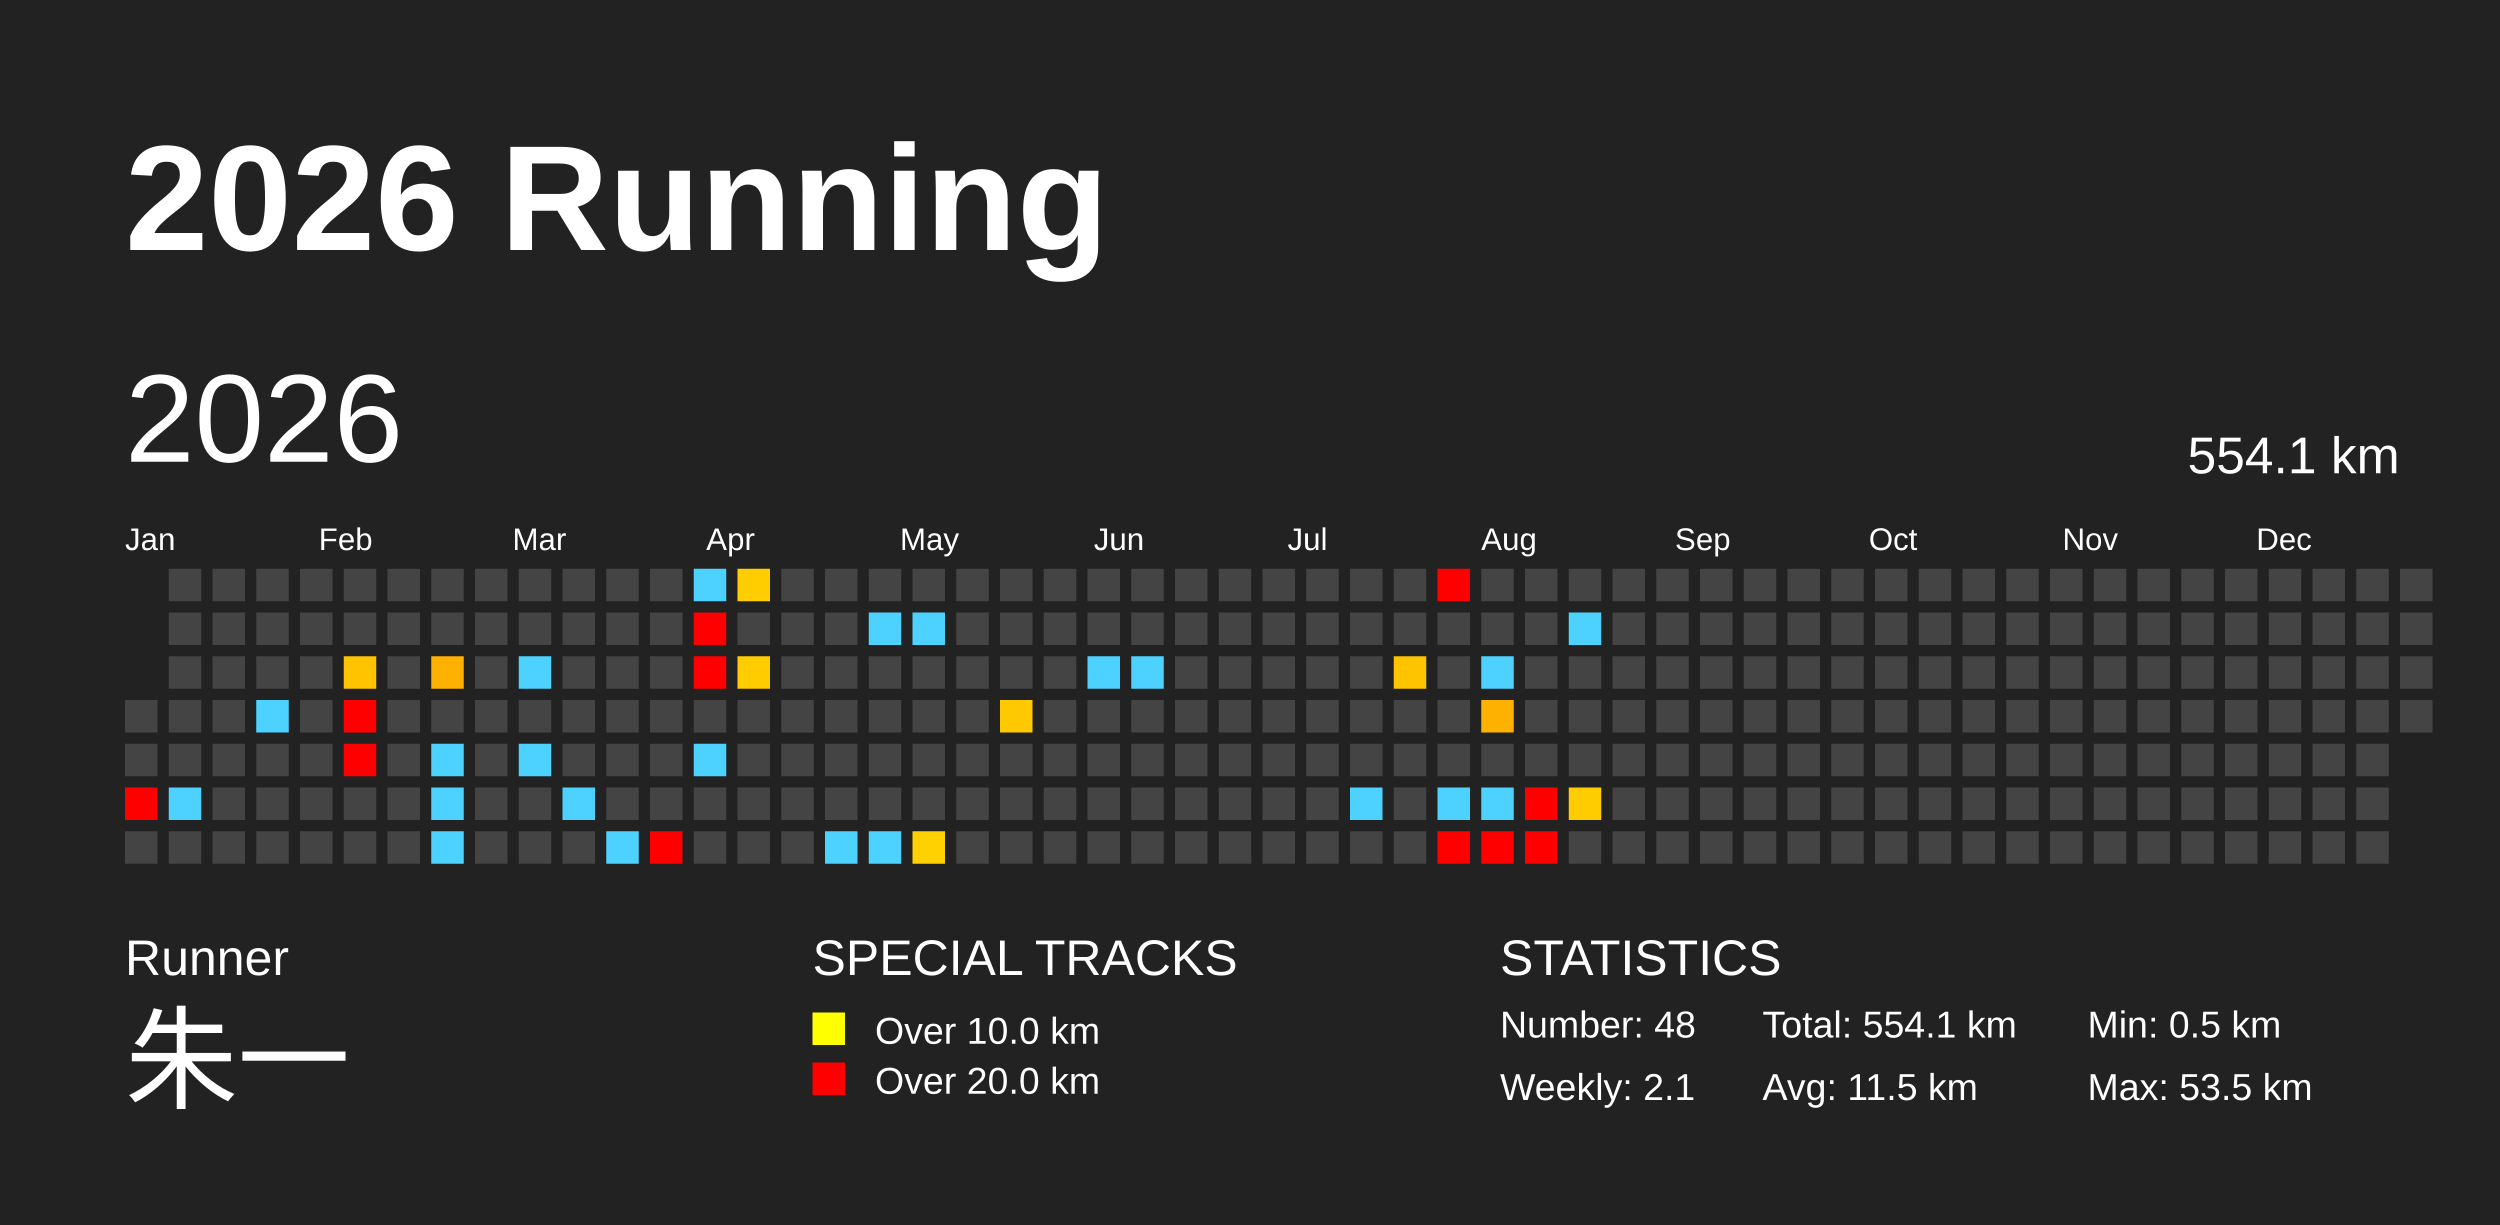
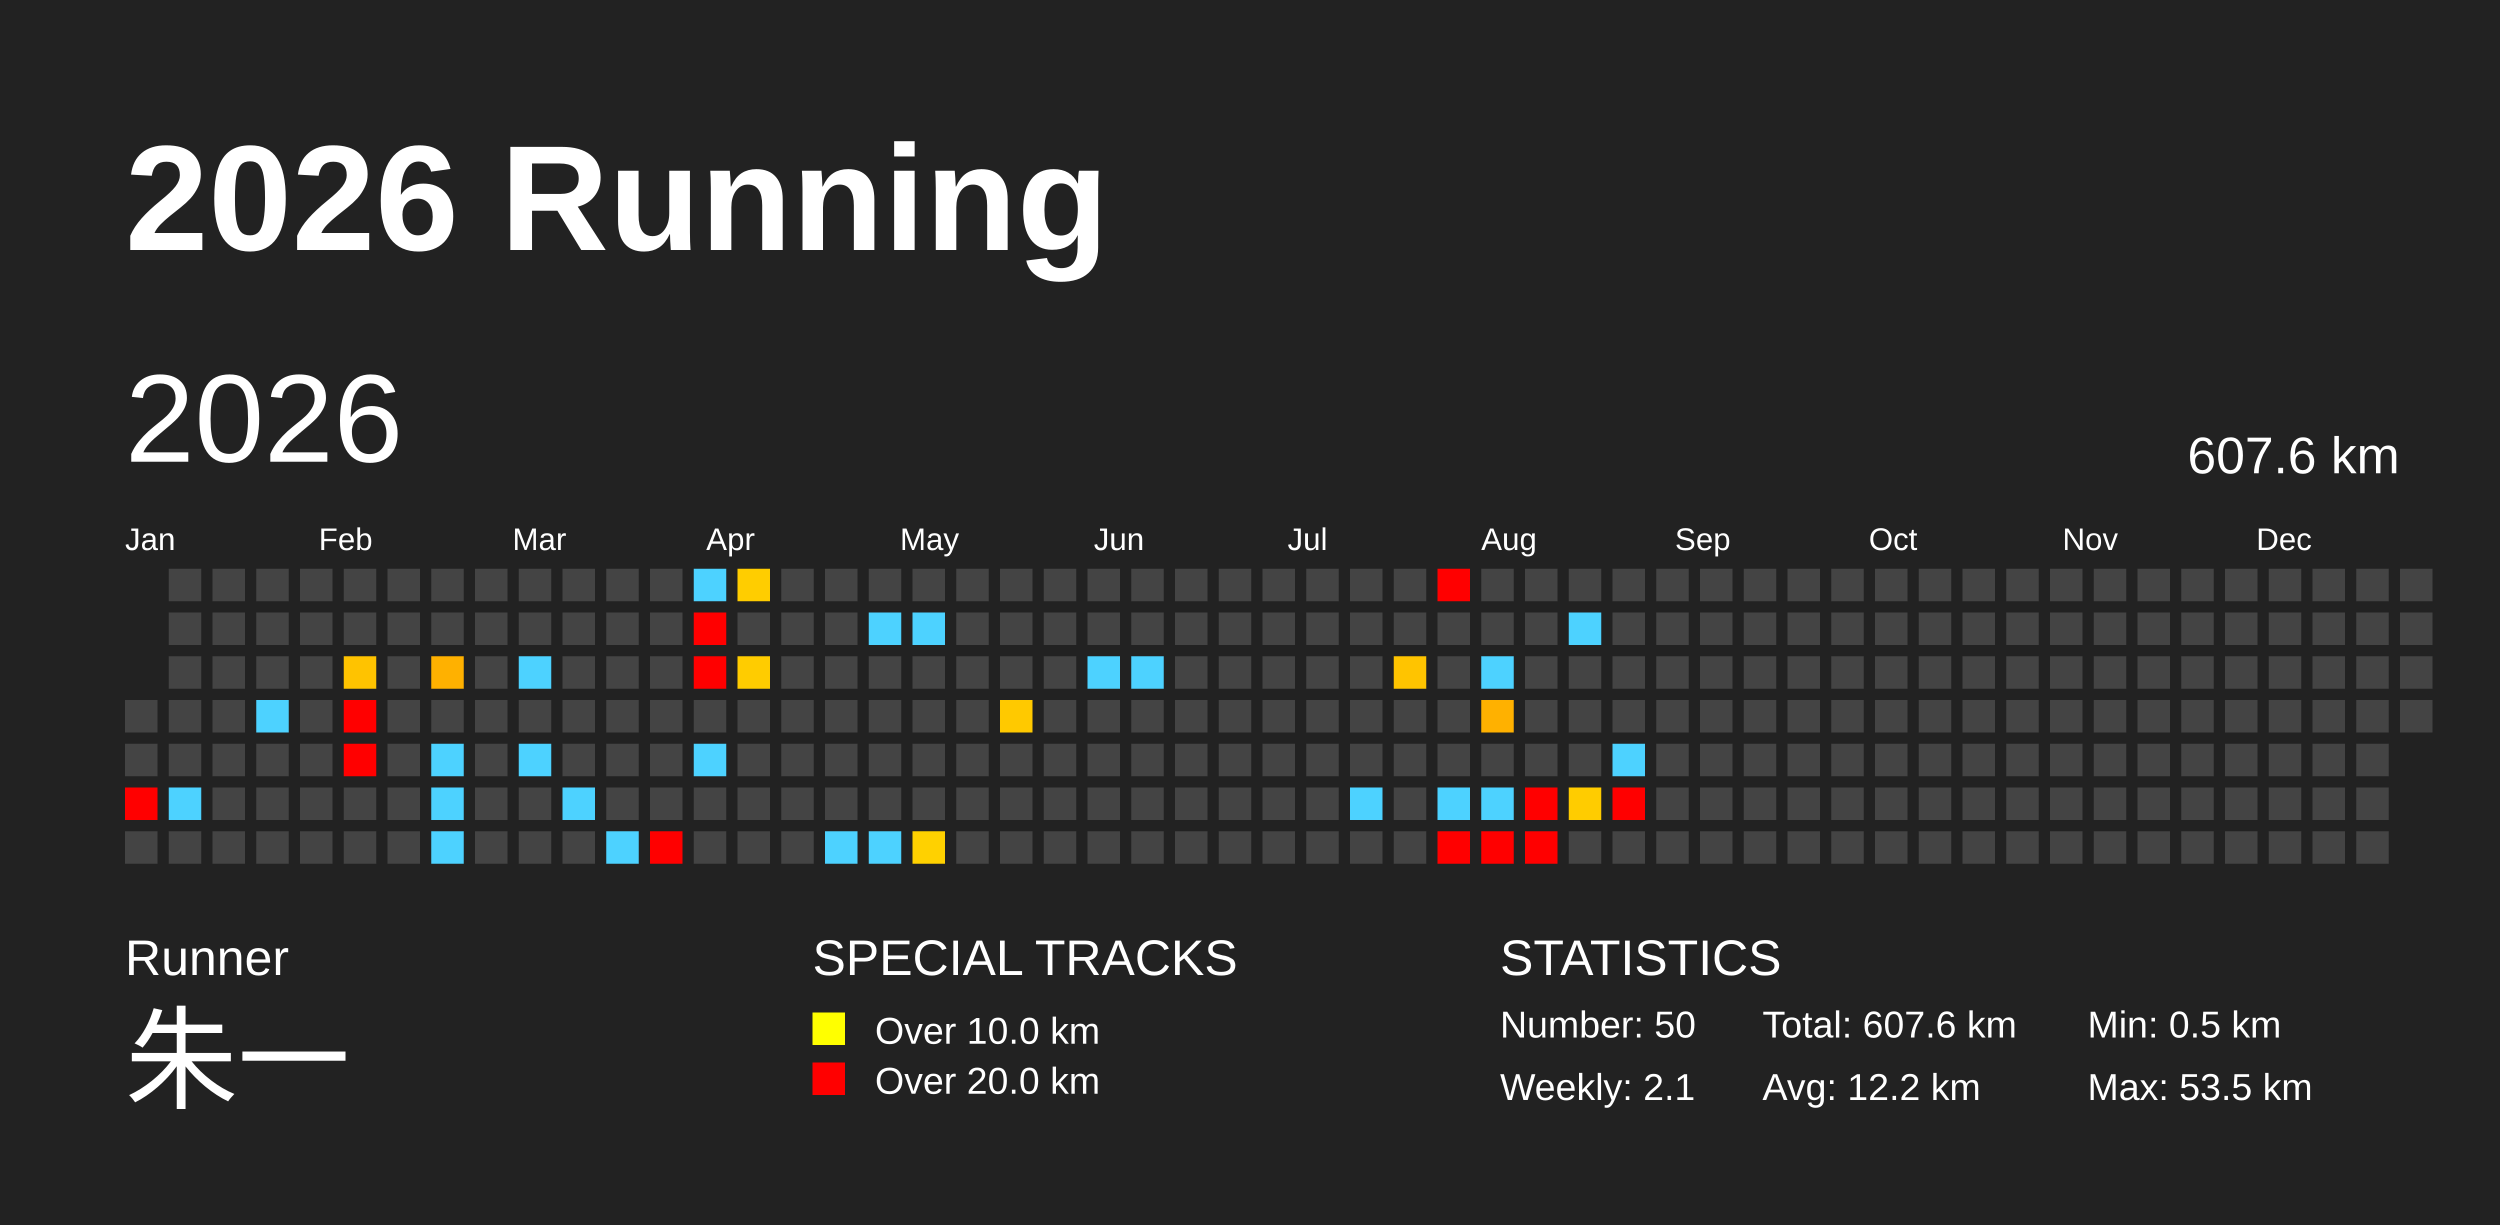
<svg xmlns="http://www.w3.org/2000/svg" baseProfile="full" height="98mm" version="1.1" viewBox="0,0,200,98" width="200mm">
  <defs />
  <rect fill="#222222" height="98" width="200" x="0" y="0" />
  <text fill="#FFFFFF" style="font-size:12px; font-family:Arial; font-weight:bold;" x="10" y="20">2026 Running</text>
  <text fill="#FFFFFF" style="font-size:4px; font-family:Arial" x="10" y="78">Runner</text>
  <text fill="#FFFFFF" style="font-size:9px; font-family:Arial" x="10" y="88">朱一</text>
  <text fill="#FFFFFF" style="font-size:4px; font-family:Arial" x="65" y="78">SPECIAL TRACKS</text>
  <rect fill="yellow" height="2.6" width="2.6" x="65" y="81" />
  <text fill="#FFFFFF" style="font-size:3px; font-family:Arial" x="70" y="83.5">Over 10.0 km</text>
  <rect fill="red" height="2.6" width="2.6" x="65" y="85" />
  <text fill="#FFFFFF" style="font-size:3px; font-family:Arial" x="70" y="87.5">Over 20.0 km</text>
  <text fill="#FFFFFF" style="font-size:4px; font-family:Arial" x="120" y="78">STATISTICS</text>
-   <text fill="#FFFFFF" style="font-size:3px; font-family:Arial" x="120" y="83">Number: 48</text>
+   <text fill="#FFFFFF" style="font-size:3px; font-family:Arial" x="120" y="83">Number: 50</text>
  <text fill="#FFFFFF" style="font-size:3px; font-family:Arial" x="120" y="88">Weekly: 2.1</text>
-   <text fill="#FFFFFF" style="font-size:3px; font-family:Arial" x="141" y="83">Total: 554.1 km</text>
-   <text fill="#FFFFFF" style="font-size:3px; font-family:Arial" x="141" y="88">Avg: 11.5 km</text>
+   <text fill="#FFFFFF" style="font-size:3px; font-family:Arial" x="141" y="83">Total: 607.6 km</text>
+   <text fill="#FFFFFF" style="font-size:3px; font-family:Arial" x="141" y="88">Avg: 12.2 km</text>
  <text fill="#FFFFFF" style="font-size:3px; font-family:Arial" x="167" y="83">Min: 0.5 km</text>
  <text fill="#FFFFFF" style="font-size:3px; font-family:Arial" x="167" y="88">Max: 53.5 km</text>
  <text dominant-baseline="hanging" fill="#FFFFFF" style="font-size:10.0px; font-family:Arial;" x="10" y="30">2026</text>
-   <text dominant-baseline="hanging" fill="#FFFFFF" style="font-size:4.125px; font-family:Arial;" x="175" y="35">554.1 km</text>
+   <text dominant-baseline="hanging" fill="#FFFFFF" style="font-size:4.125px; font-family:Arial;" x="175" y="35">607.6 km</text>
  <text fill="#FFFFFF" style="font-size:2.5px; font-family:Arial" x="10.0" y="44">Jan</text>
  <text fill="#FFFFFF" style="font-size:2.5px; font-family:Arial" x="25.5" y="44">Feb</text>
  <text fill="#FFFFFF" style="font-size:2.5px; font-family:Arial" x="41.0" y="44">Mar</text>
  <text fill="#FFFFFF" style="font-size:2.5px; font-family:Arial" x="56.5" y="44">Apr</text>
  <text fill="#FFFFFF" style="font-size:2.5px; font-family:Arial" x="72.0" y="44">May</text>
  <text fill="#FFFFFF" style="font-size:2.5px; font-family:Arial" x="87.5" y="44">Jun</text>
  <text fill="#FFFFFF" style="font-size:2.5px; font-family:Arial" x="103.0" y="44">Jul</text>
  <text fill="#FFFFFF" style="font-size:2.5px; font-family:Arial" x="118.5" y="44">Aug</text>
  <text fill="#FFFFFF" style="font-size:2.5px; font-family:Arial" x="134.0" y="44">Sep</text>
  <text fill="#FFFFFF" style="font-size:2.5px; font-family:Arial" x="149.5" y="44">Oct</text>
  <text fill="#FFFFFF" style="font-size:2.5px; font-family:Arial" x="165.0" y="44">Nov</text>
  <text fill="#FFFFFF" style="font-size:2.5px; font-family:Arial" x="180.5" y="44">Dec</text>
  <rect fill="#444444" height="2.6" width="2.6" x="10.0" y="56.0" />
  <rect fill="#444444" height="2.6" width="2.6" x="10.0" y="59.5" />
  <rect fill="red" height="2.6" width="2.6" x="10.0" y="63.0" />
  <rect fill="#444444" height="2.6" width="2.6" x="10.0" y="66.5" />
  <rect fill="#444444" height="2.6" width="2.6" x="13.5" y="45.5" />
  <rect fill="#444444" height="2.6" width="2.6" x="13.5" y="49.0" />
  <rect fill="#444444" height="2.6" width="2.6" x="13.5" y="52.5" />
  <rect fill="#444444" height="2.6" width="2.6" x="13.5" y="56.0" />
  <rect fill="#444444" height="2.6" width="2.6" x="13.5" y="59.5" />
  <rect fill="#4dd2ff" height="2.6" width="2.6" x="13.5" y="63.0" />
  <rect fill="#444444" height="2.6" width="2.6" x="13.5" y="66.5" />
  <rect fill="#444444" height="2.6" width="2.6" x="17.0" y="45.5" />
  <rect fill="#444444" height="2.6" width="2.6" x="17.0" y="49.0" />
  <rect fill="#444444" height="2.6" width="2.6" x="17.0" y="52.5" />
  <rect fill="#444444" height="2.6" width="2.6" x="17.0" y="56.0" />
  <rect fill="#444444" height="2.6" width="2.6" x="17.0" y="59.5" />
  <rect fill="#444444" height="2.6" width="2.6" x="17.0" y="63.0" />
  <rect fill="#444444" height="2.6" width="2.6" x="17.0" y="66.5" />
  <rect fill="#444444" height="2.6" width="2.6" x="20.5" y="45.5" />
  <rect fill="#444444" height="2.6" width="2.6" x="20.5" y="49.0" />
  <rect fill="#444444" height="2.6" width="2.6" x="20.5" y="52.5" />
  <rect fill="#4dd2ff" height="2.6" width="2.6" x="20.5" y="56.0" />
  <rect fill="#444444" height="2.6" width="2.6" x="20.5" y="59.5" />
  <rect fill="#444444" height="2.6" width="2.6" x="20.5" y="63.0" />
  <rect fill="#444444" height="2.6" width="2.6" x="20.5" y="66.5" />
  <rect fill="#444444" height="2.6" width="2.6" x="24.0" y="45.5" />
  <rect fill="#444444" height="2.6" width="2.6" x="24.0" y="49.0" />
  <rect fill="#444444" height="2.6" width="2.6" x="24.0" y="52.5" />
  <rect fill="#444444" height="2.6" width="2.6" x="24.0" y="56.0" />
  <rect fill="#444444" height="2.6" width="2.6" x="24.0" y="59.5" />
  <rect fill="#444444" height="2.6" width="2.6" x="24.0" y="63.0" />
  <rect fill="#444444" height="2.6" width="2.6" x="24.0" y="66.5" />
  <rect fill="#444444" height="2.6" width="2.6" x="27.5" y="45.5" />
  <rect fill="#444444" height="2.6" width="2.6" x="27.5" y="49.0" />
  <rect fill="#ffc300" height="2.6" width="2.6" x="27.5" y="52.5" />
  <rect fill="red" height="2.6" width="2.6" x="27.5" y="56.0" />
  <rect fill="red" height="2.6" width="2.6" x="27.5" y="59.5" />
  <rect fill="#444444" height="2.6" width="2.6" x="27.5" y="63.0" />
  <rect fill="#444444" height="2.6" width="2.6" x="27.5" y="66.5" />
  <rect fill="#444444" height="2.6" width="2.6" x="31.0" y="45.5" />
  <rect fill="#444444" height="2.6" width="2.6" x="31.0" y="49.0" />
  <rect fill="#444444" height="2.6" width="2.6" x="31.0" y="52.5" />
  <rect fill="#444444" height="2.6" width="2.6" x="31.0" y="56.0" />
  <rect fill="#444444" height="2.6" width="2.6" x="31.0" y="59.5" />
  <rect fill="#444444" height="2.6" width="2.6" x="31.0" y="63.0" />
  <rect fill="#444444" height="2.6" width="2.6" x="31.0" y="66.5" />
  <rect fill="#444444" height="2.6" width="2.6" x="34.5" y="45.5" />
  <rect fill="#444444" height="2.6" width="2.6" x="34.5" y="49.0" />
  <rect fill="#ffb100" height="2.6" width="2.6" x="34.5" y="52.5" />
  <rect fill="#444444" height="2.6" width="2.6" x="34.5" y="56.0" />
  <rect fill="#4dd2ff" height="2.6" width="2.6" x="34.5" y="59.5" />
  <rect fill="#4dd2ff" height="2.6" width="2.6" x="34.5" y="63.0" />
  <rect fill="#4dd2ff" height="2.6" width="2.6" x="34.5" y="66.5" />
  <rect fill="#444444" height="2.6" width="2.6" x="38.0" y="45.5" />
  <rect fill="#444444" height="2.6" width="2.6" x="38.0" y="49.0" />
  <rect fill="#444444" height="2.6" width="2.6" x="38.0" y="52.5" />
  <rect fill="#444444" height="2.6" width="2.6" x="38.0" y="56.0" />
  <rect fill="#444444" height="2.6" width="2.6" x="38.0" y="59.5" />
  <rect fill="#444444" height="2.6" width="2.6" x="38.0" y="63.0" />
  <rect fill="#444444" height="2.6" width="2.6" x="38.0" y="66.5" />
  <rect fill="#444444" height="2.6" width="2.6" x="41.5" y="45.5" />
  <rect fill="#444444" height="2.6" width="2.6" x="41.5" y="49.0" />
  <rect fill="#4dd2ff" height="2.6" width="2.6" x="41.5" y="52.5" />
  <rect fill="#444444" height="2.6" width="2.6" x="41.5" y="56.0" />
  <rect fill="#4dd2ff" height="2.6" width="2.6" x="41.5" y="59.5" />
  <rect fill="#444444" height="2.6" width="2.6" x="41.5" y="63.0" />
  <rect fill="#444444" height="2.6" width="2.6" x="41.5" y="66.5" />
  <rect fill="#444444" height="2.6" width="2.6" x="45.0" y="45.5" />
  <rect fill="#444444" height="2.6" width="2.6" x="45.0" y="49.0" />
  <rect fill="#444444" height="2.6" width="2.6" x="45.0" y="52.5" />
  <rect fill="#444444" height="2.6" width="2.6" x="45.0" y="56.0" />
  <rect fill="#444444" height="2.6" width="2.6" x="45.0" y="59.5" />
  <rect fill="#4dd2ff" height="2.6" width="2.6" x="45.0" y="63.0" />
  <rect fill="#444444" height="2.6" width="2.6" x="45.0" y="66.5" />
  <rect fill="#444444" height="2.6" width="2.6" x="48.5" y="45.5" />
  <rect fill="#444444" height="2.6" width="2.6" x="48.5" y="49.0" />
  <rect fill="#444444" height="2.6" width="2.6" x="48.5" y="52.5" />
  <rect fill="#444444" height="2.6" width="2.6" x="48.5" y="56.0" />
  <rect fill="#444444" height="2.6" width="2.6" x="48.5" y="59.5" />
  <rect fill="#444444" height="2.6" width="2.6" x="48.5" y="63.0" />
  <rect fill="#4dd2ff" height="2.6" width="2.6" x="48.5" y="66.5" />
  <rect fill="#444444" height="2.6" width="2.6" x="52.0" y="45.5" />
  <rect fill="#444444" height="2.6" width="2.6" x="52.0" y="49.0" />
  <rect fill="#444444" height="2.6" width="2.6" x="52.0" y="52.5" />
  <rect fill="#444444" height="2.6" width="2.6" x="52.0" y="56.0" />
  <rect fill="#444444" height="2.6" width="2.6" x="52.0" y="59.5" />
  <rect fill="#444444" height="2.6" width="2.6" x="52.0" y="63.0" />
  <rect fill="red" height="2.6" width="2.6" x="52.0" y="66.5" />
  <rect fill="#4dd2ff" height="2.6" width="2.6" x="55.5" y="45.5" />
  <rect fill="red" height="2.6" width="2.6" x="55.5" y="49.0" />
  <rect fill="red" height="2.6" width="2.6" x="55.5" y="52.5" />
  <rect fill="#444444" height="2.6" width="2.6" x="55.5" y="56.0" />
  <rect fill="#4dd2ff" height="2.6" width="2.6" x="55.5" y="59.5" />
  <rect fill="#444444" height="2.6" width="2.6" x="55.5" y="63.0" />
  <rect fill="#444444" height="2.6" width="2.6" x="55.5" y="66.5" />
  <rect fill="#ffcd00" height="2.6" width="2.6" x="59.0" y="45.5" />
  <rect fill="#444444" height="2.6" width="2.6" x="59.0" y="49.0" />
  <rect fill="#ffcc00" height="2.6" width="2.6" x="59.0" y="52.5" />
  <rect fill="#444444" height="2.6" width="2.6" x="59.0" y="56.0" />
  <rect fill="#444444" height="2.6" width="2.6" x="59.0" y="59.5" />
  <rect fill="#444444" height="2.6" width="2.6" x="59.0" y="63.0" />
  <rect fill="#444444" height="2.6" width="2.6" x="59.0" y="66.5" />
  <rect fill="#444444" height="2.6" width="2.6" x="62.5" y="45.5" />
  <rect fill="#444444" height="2.6" width="2.6" x="62.5" y="49.0" />
  <rect fill="#444444" height="2.6" width="2.6" x="62.5" y="52.5" />
  <rect fill="#444444" height="2.6" width="2.6" x="62.5" y="56.0" />
  <rect fill="#444444" height="2.6" width="2.6" x="62.5" y="59.5" />
  <rect fill="#444444" height="2.6" width="2.6" x="62.5" y="63.0" />
  <rect fill="#444444" height="2.6" width="2.6" x="62.5" y="66.5" />
  <rect fill="#444444" height="2.6" width="2.6" x="66.0" y="45.5" />
  <rect fill="#444444" height="2.6" width="2.6" x="66.0" y="49.0" />
  <rect fill="#444444" height="2.6" width="2.6" x="66.0" y="52.5" />
  <rect fill="#444444" height="2.6" width="2.6" x="66.0" y="56.0" />
  <rect fill="#444444" height="2.6" width="2.6" x="66.0" y="59.5" />
  <rect fill="#444444" height="2.6" width="2.6" x="66.0" y="63.0" />
  <rect fill="#4dd2ff" height="2.6" width="2.6" x="66.0" y="66.5" />
  <rect fill="#444444" height="2.6" width="2.6" x="69.5" y="45.5" />
  <rect fill="#4dd2ff" height="2.6" width="2.6" x="69.5" y="49.0" />
  <rect fill="#444444" height="2.6" width="2.6" x="69.5" y="52.5" />
  <rect fill="#444444" height="2.6" width="2.6" x="69.5" y="56.0" />
  <rect fill="#444444" height="2.6" width="2.6" x="69.5" y="59.5" />
  <rect fill="#444444" height="2.6" width="2.6" x="69.5" y="63.0" />
  <rect fill="#4dd2ff" height="2.6" width="2.6" x="69.5" y="66.5" />
  <rect fill="#444444" height="2.6" width="2.6" x="73.0" y="45.5" />
  <rect fill="#4dd2ff" height="2.6" width="2.6" x="73.0" y="49.0" />
  <rect fill="#444444" height="2.6" width="2.6" x="73.0" y="52.5" />
  <rect fill="#444444" height="2.6" width="2.6" x="73.0" y="56.0" />
  <rect fill="#444444" height="2.6" width="2.6" x="73.0" y="59.5" />
  <rect fill="#444444" height="2.6" width="2.6" x="73.0" y="63.0" />
  <rect fill="#ffd100" height="2.6" width="2.6" x="73.0" y="66.5" />
  <rect fill="#444444" height="2.6" width="2.6" x="76.5" y="45.5" />
  <rect fill="#444444" height="2.6" width="2.6" x="76.5" y="49.0" />
  <rect fill="#444444" height="2.6" width="2.6" x="76.5" y="52.5" />
  <rect fill="#444444" height="2.6" width="2.6" x="76.5" y="56.0" />
  <rect fill="#444444" height="2.6" width="2.6" x="76.5" y="59.5" />
  <rect fill="#444444" height="2.6" width="2.6" x="76.5" y="63.0" />
  <rect fill="#444444" height="2.6" width="2.6" x="76.5" y="66.5" />
  <rect fill="#444444" height="2.6" width="2.6" x="80.0" y="45.5" />
  <rect fill="#444444" height="2.6" width="2.6" x="80.0" y="49.0" />
  <rect fill="#444444" height="2.6" width="2.6" x="80.0" y="52.5" />
  <rect fill="#ffc900" height="2.6" width="2.6" x="80.0" y="56.0" />
  <rect fill="#444444" height="2.6" width="2.6" x="80.0" y="59.5" />
  <rect fill="#444444" height="2.6" width="2.6" x="80.0" y="63.0" />
  <rect fill="#444444" height="2.6" width="2.6" x="80.0" y="66.5" />
  <rect fill="#444444" height="2.6" width="2.6" x="83.5" y="45.5" />
  <rect fill="#444444" height="2.6" width="2.6" x="83.5" y="49.0" />
  <rect fill="#444444" height="2.6" width="2.6" x="83.5" y="52.5" />
  <rect fill="#444444" height="2.6" width="2.6" x="83.5" y="56.0" />
  <rect fill="#444444" height="2.6" width="2.6" x="83.5" y="59.5" />
  <rect fill="#444444" height="2.6" width="2.6" x="83.5" y="63.0" />
  <rect fill="#444444" height="2.6" width="2.6" x="83.5" y="66.5" />
  <rect fill="#444444" height="2.6" width="2.6" x="87.0" y="45.5" />
  <rect fill="#444444" height="2.6" width="2.6" x="87.0" y="49.0" />
  <rect fill="#4dd2ff" height="2.6" width="2.6" x="87.0" y="52.5" />
  <rect fill="#444444" height="2.6" width="2.6" x="87.0" y="56.0" />
  <rect fill="#444444" height="2.6" width="2.6" x="87.0" y="59.5" />
  <rect fill="#444444" height="2.6" width="2.6" x="87.0" y="63.0" />
  <rect fill="#444444" height="2.6" width="2.6" x="87.0" y="66.5" />
  <rect fill="#444444" height="2.6" width="2.6" x="90.5" y="45.5" />
  <rect fill="#444444" height="2.6" width="2.6" x="90.5" y="49.0" />
  <rect fill="#4dd2ff" height="2.6" width="2.6" x="90.5" y="52.5" />
  <rect fill="#444444" height="2.6" width="2.6" x="90.5" y="56.0" />
  <rect fill="#444444" height="2.6" width="2.6" x="90.5" y="59.5" />
  <rect fill="#444444" height="2.6" width="2.6" x="90.5" y="63.0" />
  <rect fill="#444444" height="2.6" width="2.6" x="90.5" y="66.5" />
  <rect fill="#444444" height="2.6" width="2.6" x="94.0" y="45.5" />
  <rect fill="#444444" height="2.6" width="2.6" x="94.0" y="49.0" />
  <rect fill="#444444" height="2.6" width="2.6" x="94.0" y="52.5" />
  <rect fill="#444444" height="2.6" width="2.6" x="94.0" y="56.0" />
  <rect fill="#444444" height="2.6" width="2.6" x="94.0" y="59.5" />
  <rect fill="#444444" height="2.6" width="2.6" x="94.0" y="63.0" />
  <rect fill="#444444" height="2.6" width="2.6" x="94.0" y="66.5" />
  <rect fill="#444444" height="2.6" width="2.6" x="97.5" y="45.5" />
  <rect fill="#444444" height="2.6" width="2.6" x="97.5" y="49.0" />
  <rect fill="#444444" height="2.6" width="2.6" x="97.5" y="52.5" />
  <rect fill="#444444" height="2.6" width="2.6" x="97.5" y="56.0" />
  <rect fill="#444444" height="2.6" width="2.6" x="97.5" y="59.5" />
  <rect fill="#444444" height="2.6" width="2.6" x="97.5" y="63.0" />
  <rect fill="#444444" height="2.6" width="2.6" x="97.5" y="66.5" />
  <rect fill="#444444" height="2.6" width="2.6" x="101.0" y="45.5" />
  <rect fill="#444444" height="2.6" width="2.6" x="101.0" y="49.0" />
  <rect fill="#444444" height="2.6" width="2.6" x="101.0" y="52.5" />
  <rect fill="#444444" height="2.6" width="2.6" x="101.0" y="56.0" />
  <rect fill="#444444" height="2.6" width="2.6" x="101.0" y="59.5" />
  <rect fill="#444444" height="2.6" width="2.6" x="101.0" y="63.0" />
  <rect fill="#444444" height="2.6" width="2.6" x="101.0" y="66.5" />
  <rect fill="#444444" height="2.6" width="2.6" x="104.5" y="45.5" />
  <rect fill="#444444" height="2.6" width="2.6" x="104.5" y="49.0" />
  <rect fill="#444444" height="2.6" width="2.6" x="104.5" y="52.5" />
  <rect fill="#444444" height="2.6" width="2.6" x="104.5" y="56.0" />
  <rect fill="#444444" height="2.6" width="2.6" x="104.5" y="59.5" />
  <rect fill="#444444" height="2.6" width="2.6" x="104.5" y="63.0" />
  <rect fill="#444444" height="2.6" width="2.6" x="104.5" y="66.5" />
  <rect fill="#444444" height="2.6" width="2.6" x="108.0" y="45.5" />
  <rect fill="#444444" height="2.6" width="2.6" x="108.0" y="49.0" />
  <rect fill="#444444" height="2.6" width="2.6" x="108.0" y="52.5" />
  <rect fill="#444444" height="2.6" width="2.6" x="108.0" y="56.0" />
  <rect fill="#444444" height="2.6" width="2.6" x="108.0" y="59.5" />
  <rect fill="#4dd2ff" height="2.6" width="2.6" x="108.0" y="63.0" />
  <rect fill="#444444" height="2.6" width="2.6" x="108.0" y="66.5" />
  <rect fill="#444444" height="2.6" width="2.6" x="111.5" y="45.5" />
  <rect fill="#444444" height="2.6" width="2.6" x="111.5" y="49.0" />
  <rect fill="#ffc400" height="2.6" width="2.6" x="111.5" y="52.5" />
  <rect fill="#444444" height="2.6" width="2.6" x="111.5" y="56.0" />
  <rect fill="#444444" height="2.6" width="2.6" x="111.5" y="59.5" />
  <rect fill="#444444" height="2.6" width="2.6" x="111.5" y="63.0" />
  <rect fill="#444444" height="2.6" width="2.6" x="111.5" y="66.5" />
  <rect fill="red" height="2.6" width="2.6" x="115.0" y="45.5" />
  <rect fill="#444444" height="2.6" width="2.6" x="115.0" y="49.0" />
  <rect fill="#444444" height="2.6" width="2.6" x="115.0" y="52.5" />
  <rect fill="#444444" height="2.6" width="2.6" x="115.0" y="56.0" />
  <rect fill="#444444" height="2.6" width="2.6" x="115.0" y="59.5" />
  <rect fill="#4dd2ff" height="2.6" width="2.6" x="115.0" y="63.0" />
  <rect fill="red" height="2.6" width="2.6" x="115.0" y="66.5" />
  <rect fill="#444444" height="2.6" width="2.6" x="118.5" y="45.5" />
  <rect fill="#444444" height="2.6" width="2.6" x="118.5" y="49.0" />
  <rect fill="#4dd2ff" height="2.6" width="2.6" x="118.5" y="52.5" />
  <rect fill="#ffb100" height="2.6" width="2.6" x="118.5" y="56.0" />
  <rect fill="#444444" height="2.6" width="2.6" x="118.5" y="59.5" />
  <rect fill="#4dd2ff" height="2.6" width="2.6" x="118.5" y="63.0" />
  <rect fill="red" height="2.6" width="2.6" x="118.5" y="66.5" />
  <rect fill="#444444" height="2.6" width="2.6" x="122.0" y="45.5" />
  <rect fill="#444444" height="2.6" width="2.6" x="122.0" y="49.0" />
  <rect fill="#444444" height="2.6" width="2.6" x="122.0" y="52.5" />
  <rect fill="#444444" height="2.6" width="2.6" x="122.0" y="56.0" />
  <rect fill="#444444" height="2.6" width="2.6" x="122.0" y="59.5" />
  <rect fill="red" height="2.6" width="2.6" x="122.0" y="63.0" />
  <rect fill="red" height="2.6" width="2.6" x="122.0" y="66.5" />
  <rect fill="#444444" height="2.6" width="2.6" x="125.5" y="45.5" />
  <rect fill="#4dd2ff" height="2.6" width="2.6" x="125.5" y="49.0" />
  <rect fill="#444444" height="2.6" width="2.6" x="125.5" y="52.5" />
  <rect fill="#444444" height="2.6" width="2.6" x="125.5" y="56.0" />
  <rect fill="#444444" height="2.6" width="2.6" x="125.5" y="59.5" />
  <rect fill="#ffcc00" height="2.6" width="2.6" x="125.5" y="63.0" />
  <rect fill="#444444" height="2.6" width="2.6" x="125.5" y="66.5" />
  <rect fill="#444444" height="2.6" width="2.6" x="129.0" y="45.5" />
  <rect fill="#444444" height="2.6" width="2.6" x="129.0" y="49.0" />
  <rect fill="#444444" height="2.6" width="2.6" x="129.0" y="52.5" />
  <rect fill="#444444" height="2.6" width="2.6" x="129.0" y="56.0" />
-   <rect fill="#444444" height="2.6" width="2.6" x="129.0" y="59.5" />
-   <rect fill="#444444" height="2.6" width="2.6" x="129.0" y="63.0" />
+   <rect fill="#4dd2ff" height="2.6" width="2.6" x="129.0" y="59.5" />
+   <rect fill="red" height="2.6" width="2.6" x="129.0" y="63.0" />
  <rect fill="#444444" height="2.6" width="2.6" x="129.0" y="66.5" />
  <rect fill="#444444" height="2.6" width="2.6" x="132.5" y="45.5" />
  <rect fill="#444444" height="2.6" width="2.6" x="132.5" y="49.0" />
  <rect fill="#444444" height="2.6" width="2.6" x="132.5" y="52.5" />
  <rect fill="#444444" height="2.6" width="2.6" x="132.5" y="56.0" />
  <rect fill="#444444" height="2.6" width="2.6" x="132.5" y="59.5" />
  <rect fill="#444444" height="2.6" width="2.6" x="132.5" y="63.0" />
  <rect fill="#444444" height="2.6" width="2.6" x="132.5" y="66.5" />
  <rect fill="#444444" height="2.6" width="2.6" x="136.0" y="45.5" />
  <rect fill="#444444" height="2.6" width="2.6" x="136.0" y="49.0" />
  <rect fill="#444444" height="2.6" width="2.6" x="136.0" y="52.5" />
  <rect fill="#444444" height="2.6" width="2.6" x="136.0" y="56.0" />
  <rect fill="#444444" height="2.6" width="2.6" x="136.0" y="59.5" />
  <rect fill="#444444" height="2.6" width="2.6" x="136.0" y="63.0" />
  <rect fill="#444444" height="2.6" width="2.6" x="136.0" y="66.5" />
  <rect fill="#444444" height="2.6" width="2.6" x="139.5" y="45.5" />
  <rect fill="#444444" height="2.6" width="2.6" x="139.5" y="49.0" />
  <rect fill="#444444" height="2.6" width="2.6" x="139.5" y="52.5" />
  <rect fill="#444444" height="2.6" width="2.6" x="139.5" y="56.0" />
  <rect fill="#444444" height="2.6" width="2.6" x="139.5" y="59.5" />
  <rect fill="#444444" height="2.6" width="2.6" x="139.5" y="63.0" />
  <rect fill="#444444" height="2.6" width="2.6" x="139.5" y="66.5" />
  <rect fill="#444444" height="2.6" width="2.6" x="143.0" y="45.5" />
  <rect fill="#444444" height="2.6" width="2.6" x="143.0" y="49.0" />
  <rect fill="#444444" height="2.6" width="2.6" x="143.0" y="52.5" />
  <rect fill="#444444" height="2.6" width="2.6" x="143.0" y="56.0" />
  <rect fill="#444444" height="2.6" width="2.6" x="143.0" y="59.5" />
  <rect fill="#444444" height="2.6" width="2.6" x="143.0" y="63.0" />
  <rect fill="#444444" height="2.6" width="2.6" x="143.0" y="66.5" />
  <rect fill="#444444" height="2.6" width="2.6" x="146.5" y="45.5" />
  <rect fill="#444444" height="2.6" width="2.6" x="146.5" y="49.0" />
  <rect fill="#444444" height="2.6" width="2.6" x="146.5" y="52.5" />
  <rect fill="#444444" height="2.6" width="2.6" x="146.5" y="56.0" />
  <rect fill="#444444" height="2.6" width="2.6" x="146.5" y="59.5" />
  <rect fill="#444444" height="2.6" width="2.6" x="146.5" y="63.0" />
  <rect fill="#444444" height="2.6" width="2.6" x="146.5" y="66.5" />
  <rect fill="#444444" height="2.6" width="2.6" x="150.0" y="45.5" />
  <rect fill="#444444" height="2.6" width="2.6" x="150.0" y="49.0" />
  <rect fill="#444444" height="2.6" width="2.6" x="150.0" y="52.5" />
  <rect fill="#444444" height="2.6" width="2.6" x="150.0" y="56.0" />
  <rect fill="#444444" height="2.6" width="2.6" x="150.0" y="59.5" />
  <rect fill="#444444" height="2.6" width="2.6" x="150.0" y="63.0" />
  <rect fill="#444444" height="2.6" width="2.6" x="150.0" y="66.5" />
  <rect fill="#444444" height="2.6" width="2.6" x="153.5" y="45.5" />
  <rect fill="#444444" height="2.6" width="2.6" x="153.5" y="49.0" />
  <rect fill="#444444" height="2.6" width="2.6" x="153.5" y="52.5" />
  <rect fill="#444444" height="2.6" width="2.6" x="153.5" y="56.0" />
  <rect fill="#444444" height="2.6" width="2.6" x="153.5" y="59.5" />
  <rect fill="#444444" height="2.6" width="2.6" x="153.5" y="63.0" />
  <rect fill="#444444" height="2.6" width="2.6" x="153.5" y="66.5" />
  <rect fill="#444444" height="2.6" width="2.6" x="157.0" y="45.5" />
  <rect fill="#444444" height="2.6" width="2.6" x="157.0" y="49.0" />
  <rect fill="#444444" height="2.6" width="2.6" x="157.0" y="52.5" />
  <rect fill="#444444" height="2.6" width="2.6" x="157.0" y="56.0" />
  <rect fill="#444444" height="2.6" width="2.6" x="157.0" y="59.5" />
  <rect fill="#444444" height="2.6" width="2.6" x="157.0" y="63.0" />
  <rect fill="#444444" height="2.6" width="2.6" x="157.0" y="66.5" />
  <rect fill="#444444" height="2.6" width="2.6" x="160.5" y="45.5" />
  <rect fill="#444444" height="2.6" width="2.6" x="160.5" y="49.0" />
  <rect fill="#444444" height="2.6" width="2.6" x="160.5" y="52.5" />
  <rect fill="#444444" height="2.6" width="2.6" x="160.5" y="56.0" />
  <rect fill="#444444" height="2.6" width="2.6" x="160.5" y="59.5" />
  <rect fill="#444444" height="2.6" width="2.6" x="160.5" y="63.0" />
  <rect fill="#444444" height="2.6" width="2.6" x="160.5" y="66.5" />
  <rect fill="#444444" height="2.6" width="2.6" x="164.0" y="45.5" />
  <rect fill="#444444" height="2.6" width="2.6" x="164.0" y="49.0" />
  <rect fill="#444444" height="2.6" width="2.6" x="164.0" y="52.5" />
  <rect fill="#444444" height="2.6" width="2.6" x="164.0" y="56.0" />
  <rect fill="#444444" height="2.6" width="2.6" x="164.0" y="59.5" />
  <rect fill="#444444" height="2.6" width="2.6" x="164.0" y="63.0" />
  <rect fill="#444444" height="2.6" width="2.6" x="164.0" y="66.5" />
  <rect fill="#444444" height="2.6" width="2.6" x="167.5" y="45.5" />
  <rect fill="#444444" height="2.6" width="2.6" x="167.5" y="49.0" />
  <rect fill="#444444" height="2.6" width="2.6" x="167.5" y="52.5" />
  <rect fill="#444444" height="2.6" width="2.6" x="167.5" y="56.0" />
  <rect fill="#444444" height="2.6" width="2.6" x="167.5" y="59.5" />
  <rect fill="#444444" height="2.6" width="2.6" x="167.5" y="63.0" />
  <rect fill="#444444" height="2.6" width="2.6" x="167.5" y="66.5" />
  <rect fill="#444444" height="2.6" width="2.6" x="171.0" y="45.5" />
  <rect fill="#444444" height="2.6" width="2.6" x="171.0" y="49.0" />
  <rect fill="#444444" height="2.6" width="2.6" x="171.0" y="52.5" />
  <rect fill="#444444" height="2.6" width="2.6" x="171.0" y="56.0" />
  <rect fill="#444444" height="2.6" width="2.6" x="171.0" y="59.5" />
  <rect fill="#444444" height="2.6" width="2.6" x="171.0" y="63.0" />
  <rect fill="#444444" height="2.6" width="2.6" x="171.0" y="66.5" />
  <rect fill="#444444" height="2.6" width="2.6" x="174.5" y="45.5" />
  <rect fill="#444444" height="2.6" width="2.6" x="174.5" y="49.0" />
  <rect fill="#444444" height="2.6" width="2.6" x="174.5" y="52.5" />
  <rect fill="#444444" height="2.6" width="2.6" x="174.5" y="56.0" />
  <rect fill="#444444" height="2.6" width="2.6" x="174.5" y="59.5" />
  <rect fill="#444444" height="2.6" width="2.6" x="174.5" y="63.0" />
  <rect fill="#444444" height="2.6" width="2.6" x="174.5" y="66.5" />
  <rect fill="#444444" height="2.6" width="2.6" x="178.0" y="45.5" />
  <rect fill="#444444" height="2.6" width="2.6" x="178.0" y="49.0" />
  <rect fill="#444444" height="2.6" width="2.6" x="178.0" y="52.5" />
  <rect fill="#444444" height="2.6" width="2.6" x="178.0" y="56.0" />
  <rect fill="#444444" height="2.6" width="2.6" x="178.0" y="59.5" />
  <rect fill="#444444" height="2.6" width="2.6" x="178.0" y="63.0" />
  <rect fill="#444444" height="2.6" width="2.6" x="178.0" y="66.5" />
  <rect fill="#444444" height="2.6" width="2.6" x="181.5" y="45.5" />
  <rect fill="#444444" height="2.6" width="2.6" x="181.5" y="49.0" />
  <rect fill="#444444" height="2.6" width="2.6" x="181.5" y="52.5" />
  <rect fill="#444444" height="2.6" width="2.6" x="181.5" y="56.0" />
  <rect fill="#444444" height="2.6" width="2.6" x="181.5" y="59.5" />
  <rect fill="#444444" height="2.6" width="2.6" x="181.5" y="63.0" />
  <rect fill="#444444" height="2.6" width="2.6" x="181.5" y="66.5" />
  <rect fill="#444444" height="2.6" width="2.6" x="185.0" y="45.5" />
  <rect fill="#444444" height="2.6" width="2.6" x="185.0" y="49.0" />
  <rect fill="#444444" height="2.6" width="2.6" x="185.0" y="52.5" />
  <rect fill="#444444" height="2.6" width="2.6" x="185.0" y="56.0" />
  <rect fill="#444444" height="2.6" width="2.6" x="185.0" y="59.5" />
  <rect fill="#444444" height="2.6" width="2.6" x="185.0" y="63.0" />
  <rect fill="#444444" height="2.6" width="2.6" x="185.0" y="66.5" />
  <rect fill="#444444" height="2.6" width="2.6" x="188.5" y="45.5" />
  <rect fill="#444444" height="2.6" width="2.6" x="188.5" y="49.0" />
  <rect fill="#444444" height="2.6" width="2.6" x="188.5" y="52.5" />
  <rect fill="#444444" height="2.6" width="2.6" x="188.5" y="56.0" />
  <rect fill="#444444" height="2.6" width="2.6" x="188.5" y="59.5" />
  <rect fill="#444444" height="2.6" width="2.6" x="188.5" y="63.0" />
  <rect fill="#444444" height="2.6" width="2.6" x="188.5" y="66.5" />
  <rect fill="#444444" height="2.6" width="2.6" x="192.0" y="45.5" />
  <rect fill="#444444" height="2.6" width="2.6" x="192.0" y="49.0" />
  <rect fill="#444444" height="2.6" width="2.6" x="192.0" y="52.5" />
  <rect fill="#444444" height="2.6" width="2.6" x="192.0" y="56.0" />
</svg>
